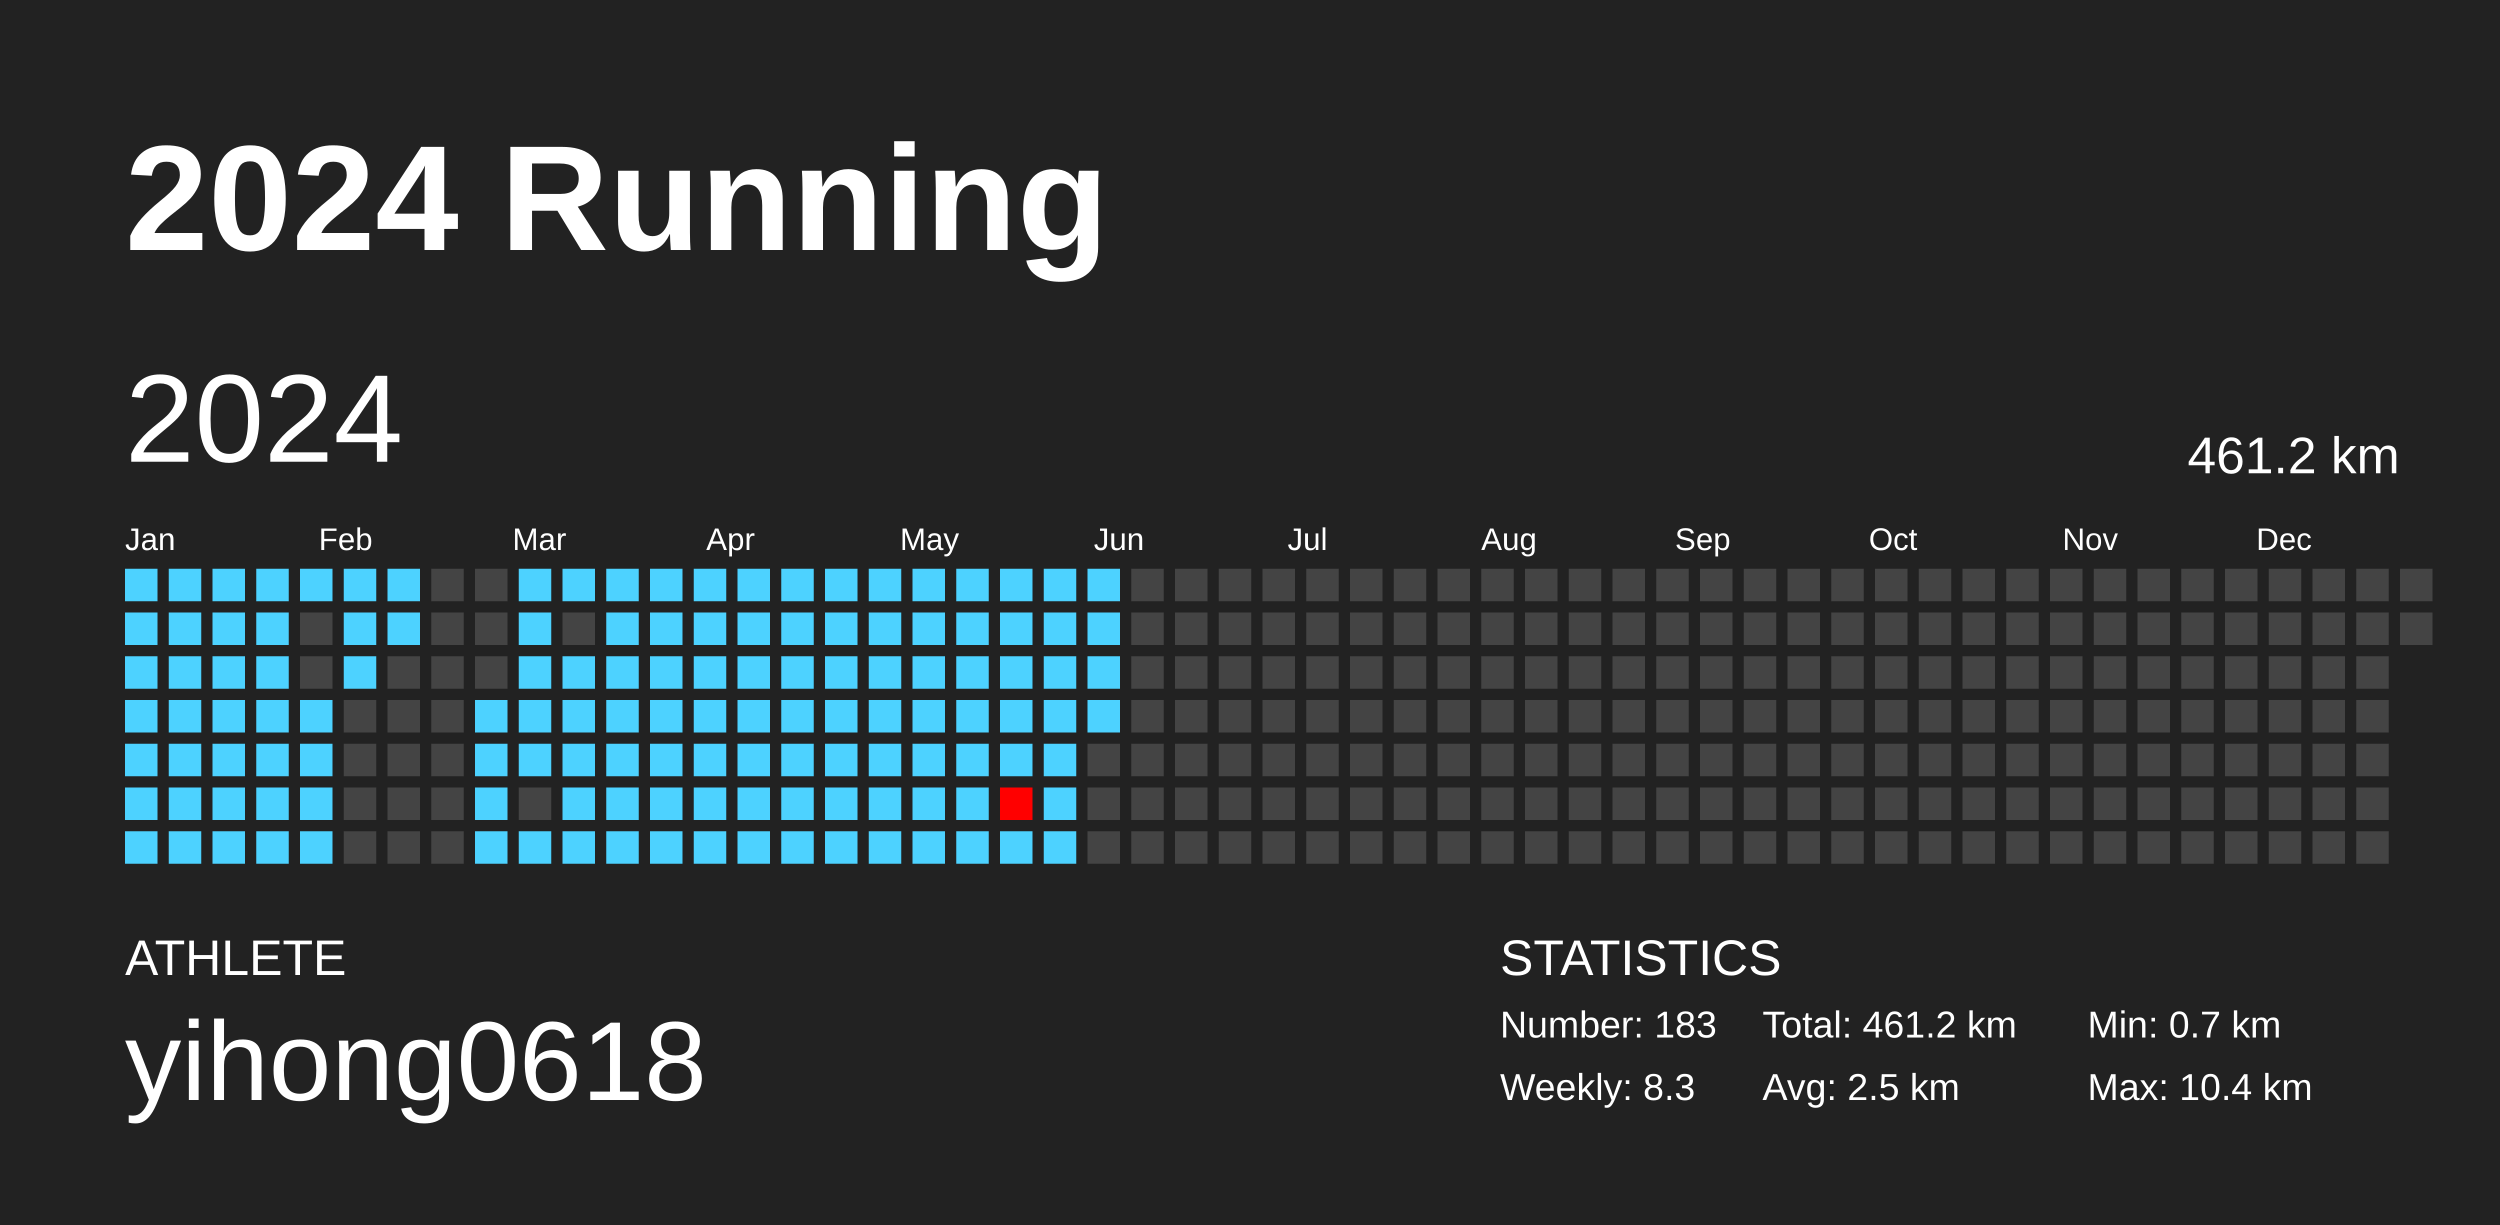
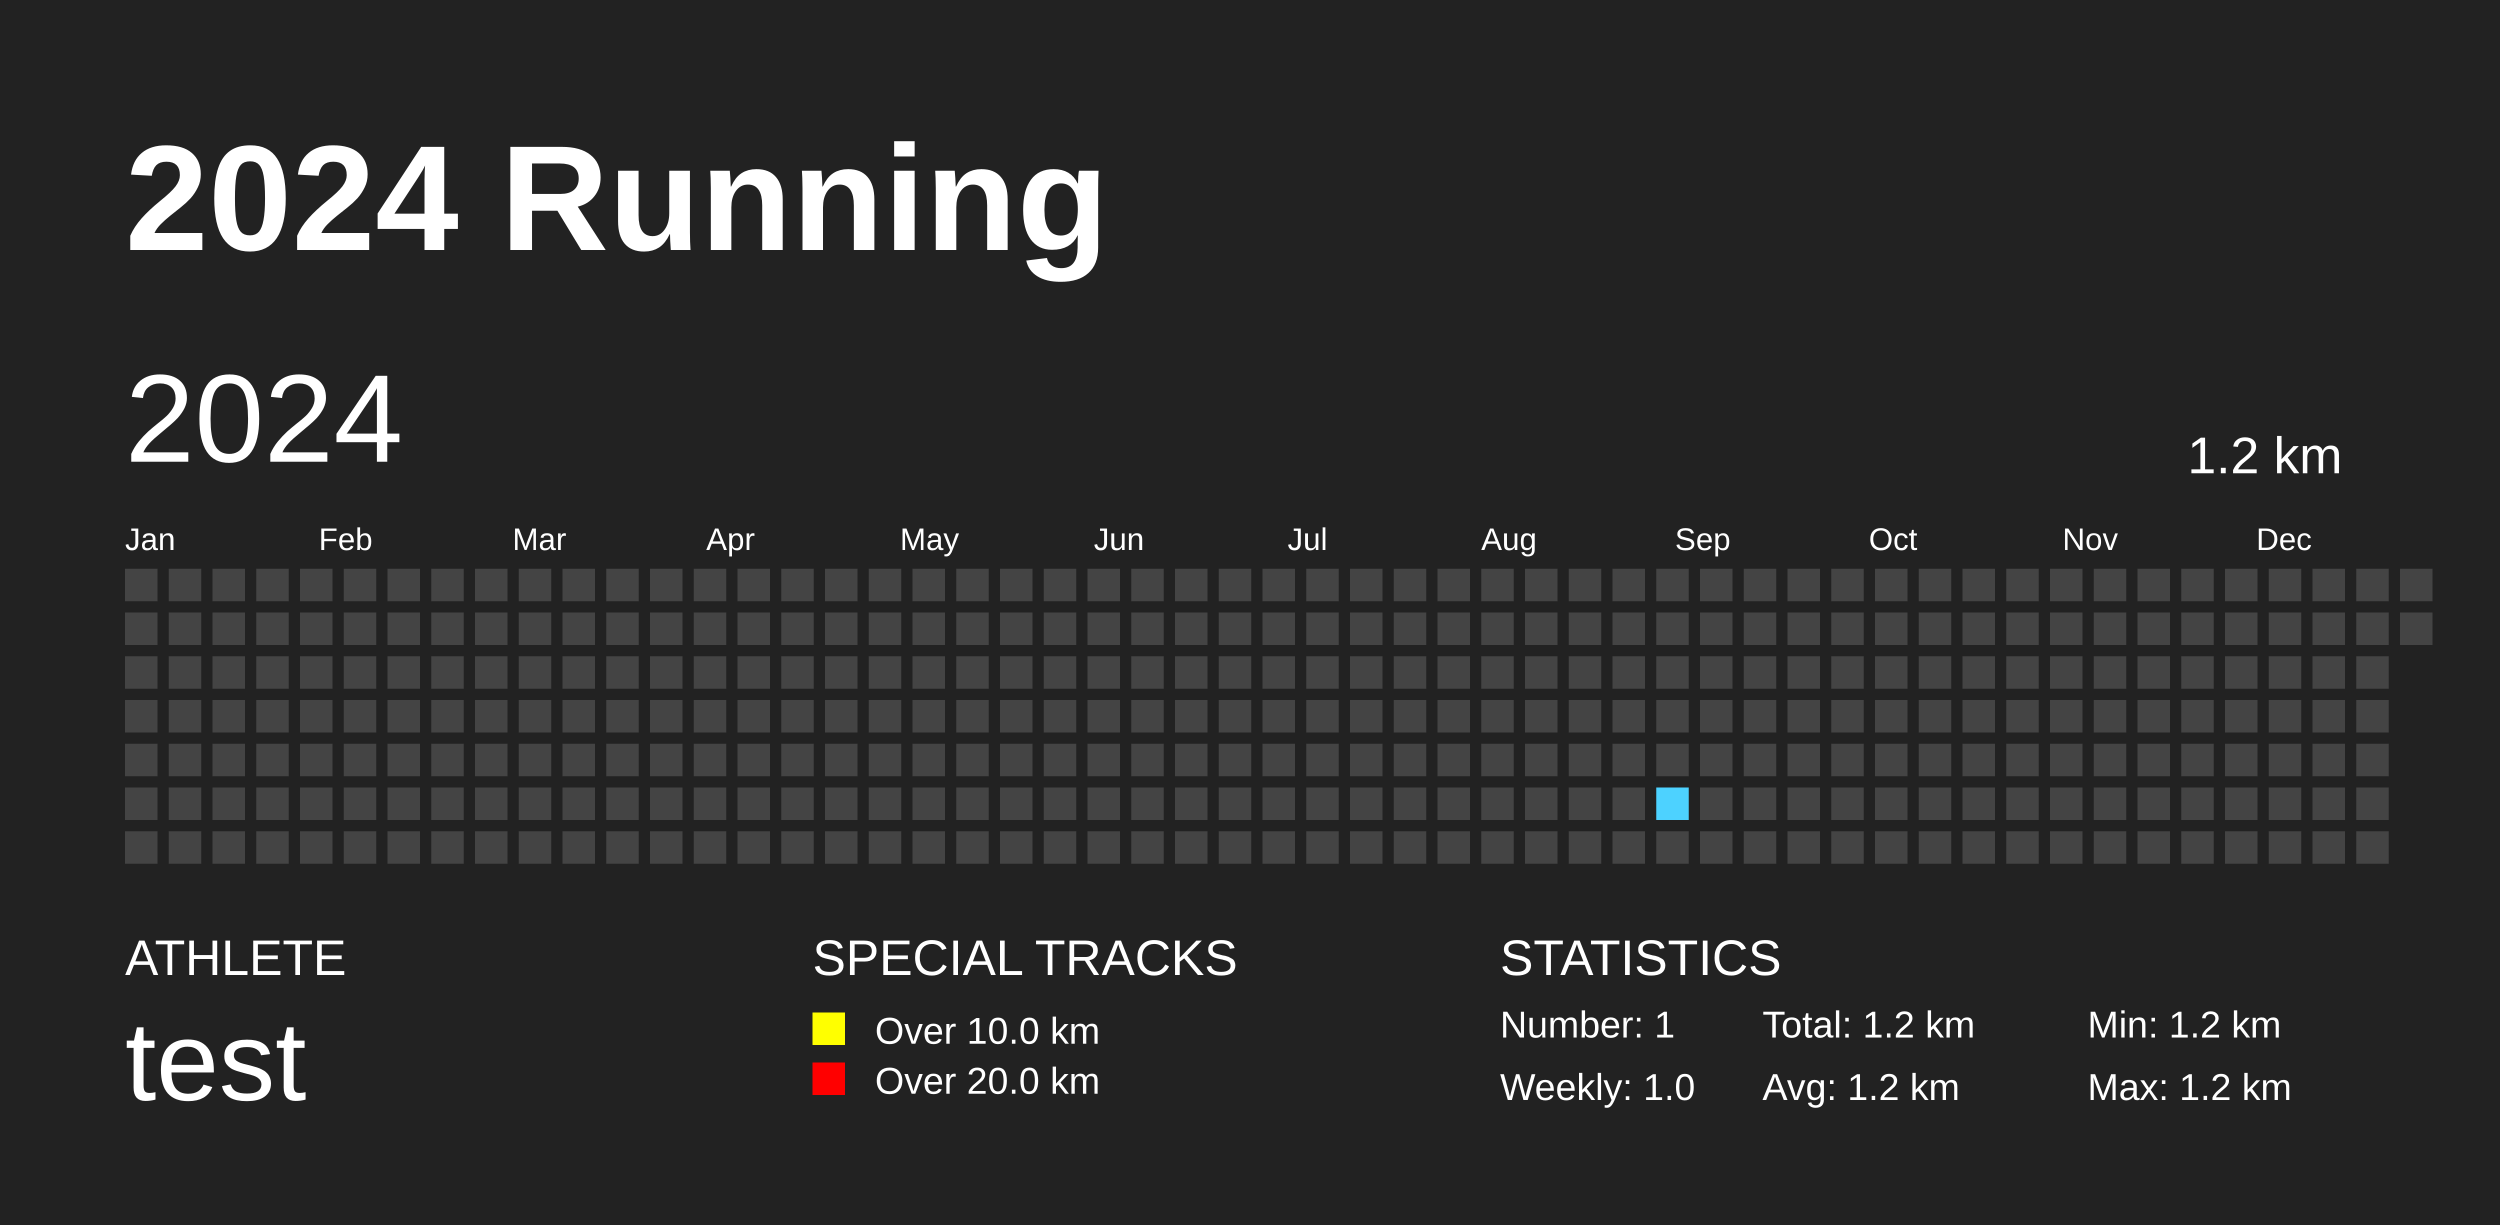
<svg xmlns="http://www.w3.org/2000/svg" baseProfile="full" height="98mm" version="1.1" viewBox="0,0,200,98" width="200mm">
  <defs />
  <rect fill="#222222" height="98" width="200" x="0" y="0" />
  <text fill="#FFFFFF" style="font-size:12px; font-family:Arial; font-weight:bold;" x="10" y="20">2024 Running</text>
  <text fill="#FFFFFF" style="font-size:4px; font-family:Arial" x="10" y="78">ATHLETE</text>
-   <text fill="#FFFFFF" style="font-size:9px; font-family:Arial" x="10" y="88">yihong0618</text>
+   <text fill="#FFFFFF" style="font-size:9px; font-family:Arial" x="10" y="88">test</text>
+   <text fill="#FFFFFF" style="font-size:4px; font-family:Arial" x="65" y="78">SPECIAL TRACKS</text>
+   <rect fill="yellow" height="2.6" width="2.6" x="65" y="81" />
+   <text fill="#FFFFFF" style="font-size:3px; font-family:Arial" x="70" y="83.5">Over 10.0 km</text>
+   <rect fill="red" height="2.6" width="2.6" x="65" y="85" />
+   <text fill="#FFFFFF" style="font-size:3px; font-family:Arial" x="70" y="87.5">Over 20.0 km</text>
  <text fill="#FFFFFF" style="font-size:4px; font-family:Arial" x="120" y="78">STATISTICS</text>
-   <text fill="#FFFFFF" style="font-size:3px; font-family:Arial" x="120" y="83">Number: 183</text>
-   <text fill="#FFFFFF" style="font-size:3px; font-family:Arial" x="120" y="88">Weekly: 8.3</text>
-   <text fill="#FFFFFF" style="font-size:3px; font-family:Arial" x="141" y="83">Total: 461.2 km</text>
-   <text fill="#FFFFFF" style="font-size:3px; font-family:Arial" x="141" y="88">Avg: 2.5 km</text>
-   <text fill="#FFFFFF" style="font-size:3px; font-family:Arial" x="167" y="83">Min: 0.7 km</text>
-   <text fill="#FFFFFF" style="font-size:3px; font-family:Arial" x="167" y="88">Max: 10.4 km</text>
+   <text fill="#FFFFFF" style="font-size:3px; font-family:Arial" x="120" y="83">Number: 1</text>
+   <text fill="#FFFFFF" style="font-size:3px; font-family:Arial" x="120" y="88">Weekly: 1.0</text>
+   <text fill="#FFFFFF" style="font-size:3px; font-family:Arial" x="141" y="83">Total: 1.2 km</text>
+   <text fill="#FFFFFF" style="font-size:3px; font-family:Arial" x="141" y="88">Avg: 1.2 km</text>
+   <text fill="#FFFFFF" style="font-size:3px; font-family:Arial" x="167" y="83">Min: 1.2 km</text>
+   <text fill="#FFFFFF" style="font-size:3px; font-family:Arial" x="167" y="88">Max: 1.2 km</text>
  <text dominant-baseline="hanging" fill="#FFFFFF" style="font-size:10.0px; font-family:Arial;" x="10" y="30">2024</text>
-   <text dominant-baseline="hanging" fill="#FFFFFF" style="font-size:4.125px; font-family:Arial;" x="175" y="35">461.2 km</text>
+   <text dominant-baseline="hanging" fill="#FFFFFF" style="font-size:4.125px; font-family:Arial;" x="175" y="35">1.2 km</text>
  <text fill="#FFFFFF" style="font-size:2.5px; font-family:Arial" x="10.0" y="44">Jan</text>
  <text fill="#FFFFFF" style="font-size:2.5px; font-family:Arial" x="25.5" y="44">Feb</text>
  <text fill="#FFFFFF" style="font-size:2.5px; font-family:Arial" x="41.0" y="44">Mar</text>
  <text fill="#FFFFFF" style="font-size:2.5px; font-family:Arial" x="56.5" y="44">Apr</text>
  <text fill="#FFFFFF" style="font-size:2.5px; font-family:Arial" x="72.0" y="44">May</text>
  <text fill="#FFFFFF" style="font-size:2.5px; font-family:Arial" x="87.5" y="44">Jun</text>
  <text fill="#FFFFFF" style="font-size:2.5px; font-family:Arial" x="103.0" y="44">Jul</text>
  <text fill="#FFFFFF" style="font-size:2.5px; font-family:Arial" x="118.5" y="44">Aug</text>
  <text fill="#FFFFFF" style="font-size:2.5px; font-family:Arial" x="134.0" y="44">Sep</text>
  <text fill="#FFFFFF" style="font-size:2.5px; font-family:Arial" x="149.5" y="44">Oct</text>
  <text fill="#FFFFFF" style="font-size:2.5px; font-family:Arial" x="165.0" y="44">Nov</text>
  <text fill="#FFFFFF" style="font-size:2.5px; font-family:Arial" x="180.5" y="44">Dec</text>
-   <rect fill="#4dd2ff" height="2.6" width="2.6" x="10.0" y="45.5" />
-   <rect fill="#4dd2ff" height="2.6" width="2.6" x="10.0" y="49.0" />
-   <rect fill="#4dd2ff" height="2.6" width="2.6" x="10.0" y="52.5" />
-   <rect fill="#4dd2ff" height="2.6" width="2.6" x="10.0" y="56.0" />
-   <rect fill="#4dd2ff" height="2.6" width="2.6" x="10.0" y="59.5" />
-   <rect fill="#4dd2ff" height="2.6" width="2.6" x="10.0" y="63.0" />
-   <rect fill="#4dd2ff" height="2.6" width="2.6" x="10.0" y="66.5" />
-   <rect fill="#4dd2ff" height="2.6" width="2.6" x="13.5" y="45.5" />
-   <rect fill="#4dd2ff" height="2.6" width="2.6" x="13.5" y="49.0" />
-   <rect fill="#4dd2ff" height="2.6" width="2.6" x="13.5" y="52.5" />
-   <rect fill="#4dd2ff" height="2.6" width="2.6" x="13.5" y="56.0" />
-   <rect fill="#4dd2ff" height="2.6" width="2.6" x="13.5" y="59.5" />
-   <rect fill="#4dd2ff" height="2.6" width="2.6" x="13.5" y="63.0" />
-   <rect fill="#4dd2ff" height="2.6" width="2.6" x="13.5" y="66.5" />
-   <rect fill="#4dd2ff" height="2.6" width="2.6" x="17.0" y="45.5" />
-   <rect fill="#4dd2ff" height="2.6" width="2.6" x="17.0" y="49.0" />
-   <rect fill="#4dd2ff" height="2.6" width="2.6" x="17.0" y="52.5" />
-   <rect fill="#4dd2ff" height="2.6" width="2.6" x="17.0" y="56.0" />
-   <rect fill="#4dd2ff" height="2.6" width="2.6" x="17.0" y="59.5" />
-   <rect fill="#4dd2ff" height="2.6" width="2.6" x="17.0" y="63.0" />
-   <rect fill="#4dd2ff" height="2.6" width="2.6" x="17.0" y="66.5" />
-   <rect fill="#4dd2ff" height="2.6" width="2.6" x="20.5" y="45.5" />
-   <rect fill="#4dd2ff" height="2.6" width="2.6" x="20.5" y="49.0" />
-   <rect fill="#4dd2ff" height="2.6" width="2.6" x="20.5" y="52.5" />
-   <rect fill="#4dd2ff" height="2.6" width="2.6" x="20.5" y="56.0" />
-   <rect fill="#4dd2ff" height="2.6" width="2.6" x="20.5" y="59.5" />
-   <rect fill="#4dd2ff" height="2.6" width="2.6" x="20.5" y="63.0" />
-   <rect fill="#4dd2ff" height="2.6" width="2.6" x="20.5" y="66.5" />
-   <rect fill="#4dd2ff" height="2.6" width="2.6" x="24.0" y="45.5" />
+   <rect fill="#444444" height="2.6" width="2.6" x="10.0" y="45.5" />
+   <rect fill="#444444" height="2.6" width="2.6" x="10.0" y="49.0" />
+   <rect fill="#444444" height="2.6" width="2.6" x="10.0" y="52.5" />
+   <rect fill="#444444" height="2.6" width="2.6" x="10.0" y="56.0" />
+   <rect fill="#444444" height="2.6" width="2.6" x="10.0" y="59.5" />
+   <rect fill="#444444" height="2.6" width="2.6" x="10.0" y="63.0" />
+   <rect fill="#444444" height="2.6" width="2.6" x="10.0" y="66.5" />
+   <rect fill="#444444" height="2.6" width="2.6" x="13.5" y="45.5" />
+   <rect fill="#444444" height="2.6" width="2.6" x="13.5" y="49.0" />
+   <rect fill="#444444" height="2.6" width="2.6" x="13.5" y="52.5" />
+   <rect fill="#444444" height="2.6" width="2.6" x="13.5" y="56.0" />
+   <rect fill="#444444" height="2.6" width="2.6" x="13.5" y="59.5" />
+   <rect fill="#444444" height="2.6" width="2.6" x="13.5" y="63.0" />
+   <rect fill="#444444" height="2.6" width="2.6" x="13.5" y="66.5" />
+   <rect fill="#444444" height="2.6" width="2.6" x="17.0" y="45.5" />
+   <rect fill="#444444" height="2.6" width="2.6" x="17.0" y="49.0" />
+   <rect fill="#444444" height="2.6" width="2.6" x="17.0" y="52.5" />
+   <rect fill="#444444" height="2.6" width="2.6" x="17.0" y="56.0" />
+   <rect fill="#444444" height="2.6" width="2.6" x="17.0" y="59.5" />
+   <rect fill="#444444" height="2.6" width="2.6" x="17.0" y="63.0" />
+   <rect fill="#444444" height="2.6" width="2.6" x="17.0" y="66.5" />
+   <rect fill="#444444" height="2.6" width="2.6" x="20.5" y="45.5" />
+   <rect fill="#444444" height="2.6" width="2.6" x="20.5" y="49.0" />
+   <rect fill="#444444" height="2.6" width="2.6" x="20.5" y="52.5" />
+   <rect fill="#444444" height="2.6" width="2.6" x="20.5" y="56.0" />
+   <rect fill="#444444" height="2.6" width="2.6" x="20.5" y="59.5" />
+   <rect fill="#444444" height="2.6" width="2.6" x="20.5" y="63.0" />
+   <rect fill="#444444" height="2.6" width="2.6" x="20.5" y="66.5" />
+   <rect fill="#444444" height="2.6" width="2.6" x="24.0" y="45.5" />
  <rect fill="#444444" height="2.6" width="2.6" x="24.0" y="49.0" />
  <rect fill="#444444" height="2.6" width="2.6" x="24.0" y="52.5" />
-   <rect fill="#4dd2ff" height="2.6" width="2.6" x="24.0" y="56.0" />
-   <rect fill="#4dd2ff" height="2.6" width="2.6" x="24.0" y="59.5" />
-   <rect fill="#4dd2ff" height="2.6" width="2.6" x="24.0" y="63.0" />
-   <rect fill="#4dd2ff" height="2.6" width="2.6" x="24.0" y="66.5" />
-   <rect fill="#4dd2ff" height="2.6" width="2.6" x="27.5" y="45.5" />
-   <rect fill="#4dd2ff" height="2.6" width="2.6" x="27.5" y="49.0" />
-   <rect fill="#4dd2ff" height="2.6" width="2.6" x="27.5" y="52.5" />
+   <rect fill="#444444" height="2.6" width="2.6" x="24.0" y="56.0" />
+   <rect fill="#444444" height="2.6" width="2.6" x="24.0" y="59.5" />
+   <rect fill="#444444" height="2.6" width="2.6" x="24.0" y="63.0" />
+   <rect fill="#444444" height="2.6" width="2.6" x="24.0" y="66.5" />
+   <rect fill="#444444" height="2.6" width="2.6" x="27.5" y="45.5" />
+   <rect fill="#444444" height="2.6" width="2.6" x="27.5" y="49.0" />
+   <rect fill="#444444" height="2.6" width="2.6" x="27.5" y="52.5" />
  <rect fill="#444444" height="2.6" width="2.6" x="27.5" y="56.0" />
  <rect fill="#444444" height="2.6" width="2.6" x="27.5" y="59.5" />
  <rect fill="#444444" height="2.6" width="2.6" x="27.5" y="63.0" />
  <rect fill="#444444" height="2.6" width="2.6" x="27.5" y="66.5" />
-   <rect fill="#4dd2ff" height="2.6" width="2.6" x="31.0" y="45.5" />
-   <rect fill="#4dd2ff" height="2.6" width="2.6" x="31.0" y="49.0" />
+   <rect fill="#444444" height="2.6" width="2.6" x="31.0" y="45.5" />
+   <rect fill="#444444" height="2.6" width="2.6" x="31.0" y="49.0" />
  <rect fill="#444444" height="2.6" width="2.6" x="31.0" y="52.5" />
  <rect fill="#444444" height="2.6" width="2.6" x="31.0" y="56.0" />
  <rect fill="#444444" height="2.6" width="2.6" x="31.0" y="59.5" />
  <rect fill="#444444" height="2.6" width="2.6" x="31.0" y="63.0" />
  <rect fill="#444444" height="2.6" width="2.6" x="31.0" y="66.5" />
  <rect fill="#444444" height="2.6" width="2.6" x="34.5" y="45.5" />
  <rect fill="#444444" height="2.6" width="2.6" x="34.5" y="49.0" />
  <rect fill="#444444" height="2.6" width="2.6" x="34.5" y="52.5" />
  <rect fill="#444444" height="2.6" width="2.6" x="34.5" y="56.0" />
  <rect fill="#444444" height="2.6" width="2.6" x="34.5" y="59.5" />
  <rect fill="#444444" height="2.6" width="2.6" x="34.5" y="63.0" />
  <rect fill="#444444" height="2.6" width="2.6" x="34.5" y="66.5" />
  <rect fill="#444444" height="2.6" width="2.6" x="38.0" y="45.5" />
  <rect fill="#444444" height="2.6" width="2.6" x="38.0" y="49.0" />
  <rect fill="#444444" height="2.6" width="2.6" x="38.0" y="52.5" />
-   <rect fill="#4dd2ff" height="2.6" width="2.6" x="38.0" y="56.0" />
-   <rect fill="#4dd2ff" height="2.6" width="2.6" x="38.0" y="59.5" />
-   <rect fill="#4dd2ff" height="2.6" width="2.6" x="38.0" y="63.0" />
-   <rect fill="#4dd2ff" height="2.6" width="2.6" x="38.0" y="66.5" />
-   <rect fill="#4dd2ff" height="2.6" width="2.6" x="41.5" y="45.5" />
-   <rect fill="#4dd2ff" height="2.6" width="2.6" x="41.5" y="49.0" />
-   <rect fill="#4dd2ff" height="2.6" width="2.6" x="41.5" y="52.5" />
-   <rect fill="#4dd2ff" height="2.6" width="2.6" x="41.5" y="56.0" />
-   <rect fill="#4dd2ff" height="2.6" width="2.6" x="41.5" y="59.5" />
+   <rect fill="#444444" height="2.6" width="2.6" x="38.0" y="56.0" />
+   <rect fill="#444444" height="2.6" width="2.6" x="38.0" y="59.5" />
+   <rect fill="#444444" height="2.6" width="2.6" x="38.0" y="63.0" />
+   <rect fill="#444444" height="2.6" width="2.6" x="38.0" y="66.5" />
+   <rect fill="#444444" height="2.6" width="2.6" x="41.5" y="45.5" />
+   <rect fill="#444444" height="2.6" width="2.6" x="41.5" y="49.0" />
+   <rect fill="#444444" height="2.6" width="2.6" x="41.5" y="52.5" />
+   <rect fill="#444444" height="2.6" width="2.6" x="41.5" y="56.0" />
+   <rect fill="#444444" height="2.6" width="2.6" x="41.5" y="59.5" />
  <rect fill="#444444" height="2.6" width="2.6" x="41.5" y="63.0" />
-   <rect fill="#4dd2ff" height="2.6" width="2.6" x="41.5" y="66.5" />
-   <rect fill="#4dd2ff" height="2.6" width="2.6" x="45.0" y="45.5" />
+   <rect fill="#444444" height="2.6" width="2.6" x="41.5" y="66.5" />
+   <rect fill="#444444" height="2.6" width="2.6" x="45.0" y="45.5" />
  <rect fill="#444444" height="2.6" width="2.6" x="45.0" y="49.0" />
-   <rect fill="#4dd2ff" height="2.6" width="2.6" x="45.0" y="52.5" />
-   <rect fill="#4dd2ff" height="2.6" width="2.6" x="45.0" y="56.0" />
-   <rect fill="#4dd2ff" height="2.6" width="2.6" x="45.0" y="59.5" />
-   <rect fill="#4dd2ff" height="2.6" width="2.6" x="45.0" y="63.0" />
-   <rect fill="#4dd2ff" height="2.6" width="2.6" x="45.0" y="66.5" />
-   <rect fill="#4dd2ff" height="2.6" width="2.6" x="48.5" y="45.5" />
-   <rect fill="#4dd2ff" height="2.6" width="2.6" x="48.5" y="49.0" />
-   <rect fill="#4dd2ff" height="2.6" width="2.6" x="48.5" y="52.5" />
-   <rect fill="#4dd2ff" height="2.6" width="2.6" x="48.5" y="56.0" />
-   <rect fill="#4dd2ff" height="2.6" width="2.6" x="48.5" y="59.5" />
-   <rect fill="#4dd2ff" height="2.6" width="2.6" x="48.5" y="63.0" />
-   <rect fill="#4dd2ff" height="2.6" width="2.6" x="48.5" y="66.5" />
-   <rect fill="#4dd2ff" height="2.6" width="2.6" x="52.0" y="45.5" />
-   <rect fill="#4dd2ff" height="2.6" width="2.6" x="52.0" y="49.0" />
-   <rect fill="#4dd2ff" height="2.6" width="2.6" x="52.0" y="52.5" />
-   <rect fill="#4dd2ff" height="2.6" width="2.6" x="52.0" y="56.0" />
-   <rect fill="#4dd2ff" height="2.6" width="2.6" x="52.0" y="59.5" />
-   <rect fill="#4dd2ff" height="2.6" width="2.6" x="52.0" y="63.0" />
-   <rect fill="#4dd2ff" height="2.6" width="2.6" x="52.0" y="66.5" />
-   <rect fill="#4dd2ff" height="2.6" width="2.6" x="55.5" y="45.5" />
-   <rect fill="#4dd2ff" height="2.6" width="2.6" x="55.5" y="49.0" />
-   <rect fill="#4dd2ff" height="2.6" width="2.6" x="55.5" y="52.5" />
-   <rect fill="#4dd2ff" height="2.6" width="2.6" x="55.5" y="56.0" />
-   <rect fill="#4dd2ff" height="2.6" width="2.6" x="55.5" y="59.5" />
-   <rect fill="#4dd2ff" height="2.6" width="2.6" x="55.5" y="63.0" />
-   <rect fill="#4dd2ff" height="2.6" width="2.6" x="55.5" y="66.5" />
-   <rect fill="#4dd2ff" height="2.6" width="2.6" x="59.0" y="45.5" />
-   <rect fill="#4dd2ff" height="2.6" width="2.6" x="59.0" y="49.0" />
-   <rect fill="#4dd2ff" height="2.6" width="2.6" x="59.0" y="52.5" />
-   <rect fill="#4dd2ff" height="2.6" width="2.6" x="59.0" y="56.0" />
-   <rect fill="#4dd2ff" height="2.6" width="2.6" x="59.0" y="59.5" />
-   <rect fill="#4dd2ff" height="2.6" width="2.6" x="59.0" y="63.0" />
-   <rect fill="#4dd2ff" height="2.6" width="2.6" x="59.0" y="66.5" />
-   <rect fill="#4dd2ff" height="2.6" width="2.6" x="62.5" y="45.5" />
-   <rect fill="#4dd2ff" height="2.6" width="2.6" x="62.5" y="49.0" />
-   <rect fill="#4dd2ff" height="2.6" width="2.6" x="62.5" y="52.5" />
-   <rect fill="#4dd2ff" height="2.6" width="2.6" x="62.5" y="56.0" />
-   <rect fill="#4dd2ff" height="2.6" width="2.6" x="62.5" y="59.5" />
-   <rect fill="#4dd2ff" height="2.6" width="2.6" x="62.5" y="63.0" />
-   <rect fill="#4dd2ff" height="2.6" width="2.6" x="62.5" y="66.5" />
-   <rect fill="#4dd2ff" height="2.6" width="2.6" x="66.0" y="45.5" />
-   <rect fill="#4dd2ff" height="2.6" width="2.6" x="66.0" y="49.0" />
-   <rect fill="#4dd2ff" height="2.6" width="2.6" x="66.0" y="52.5" />
-   <rect fill="#4dd2ff" height="2.6" width="2.6" x="66.0" y="56.0" />
-   <rect fill="#4dd2ff" height="2.6" width="2.6" x="66.0" y="59.5" />
-   <rect fill="#4dd2ff" height="2.6" width="2.6" x="66.0" y="63.0" />
-   <rect fill="#4dd2ff" height="2.6" width="2.6" x="66.0" y="66.5" />
-   <rect fill="#4dd2ff" height="2.6" width="2.6" x="69.5" y="45.5" />
-   <rect fill="#4dd2ff" height="2.6" width="2.6" x="69.5" y="49.0" />
-   <rect fill="#4dd2ff" height="2.6" width="2.6" x="69.5" y="52.5" />
-   <rect fill="#4dd2ff" height="2.6" width="2.6" x="69.5" y="56.0" />
-   <rect fill="#4dd2ff" height="2.6" width="2.6" x="69.5" y="59.5" />
-   <rect fill="#4dd2ff" height="2.6" width="2.6" x="69.5" y="63.0" />
-   <rect fill="#4dd2ff" height="2.6" width="2.6" x="69.5" y="66.5" />
-   <rect fill="#4dd2ff" height="2.6" width="2.6" x="73.0" y="45.5" />
-   <rect fill="#4dd2ff" height="2.6" width="2.6" x="73.0" y="49.0" />
-   <rect fill="#4dd2ff" height="2.6" width="2.6" x="73.0" y="52.5" />
-   <rect fill="#4dd2ff" height="2.6" width="2.6" x="73.0" y="56.0" />
-   <rect fill="#4dd2ff" height="2.6" width="2.6" x="73.0" y="59.5" />
-   <rect fill="#4dd2ff" height="2.6" width="2.6" x="73.0" y="63.0" />
-   <rect fill="#4dd2ff" height="2.6" width="2.6" x="73.0" y="66.5" />
-   <rect fill="#4dd2ff" height="2.6" width="2.6" x="76.5" y="45.5" />
-   <rect fill="#4dd2ff" height="2.6" width="2.6" x="76.5" y="49.0" />
-   <rect fill="#4dd2ff" height="2.6" width="2.6" x="76.5" y="52.5" />
-   <rect fill="#4dd2ff" height="2.6" width="2.6" x="76.5" y="56.0" />
-   <rect fill="#4dd2ff" height="2.6" width="2.6" x="76.5" y="59.5" />
-   <rect fill="#4dd2ff" height="2.6" width="2.6" x="76.5" y="63.0" />
-   <rect fill="#4dd2ff" height="2.6" width="2.6" x="76.5" y="66.5" />
-   <rect fill="#4dd2ff" height="2.6" width="2.6" x="80.0" y="45.5" />
-   <rect fill="#4dd2ff" height="2.6" width="2.6" x="80.0" y="49.0" />
-   <rect fill="#4dd2ff" height="2.6" width="2.6" x="80.0" y="52.5" />
-   <rect fill="#4dd2ff" height="2.6" width="2.6" x="80.0" y="56.0" />
-   <rect fill="#4dd2ff" height="2.6" width="2.6" x="80.0" y="59.5" />
-   <rect fill="#ff0000" height="2.6" width="2.6" x="80.0" y="63.0" />
-   <rect fill="#4dd2ff" height="2.6" width="2.6" x="80.0" y="66.5" />
-   <rect fill="#4dd2ff" height="2.6" width="2.6" x="83.5" y="45.5" />
-   <rect fill="#4dd2ff" height="2.6" width="2.6" x="83.5" y="49.0" />
-   <rect fill="#4dd2ff" height="2.6" width="2.6" x="83.5" y="52.5" />
-   <rect fill="#4dd2ff" height="2.6" width="2.6" x="83.5" y="56.0" />
-   <rect fill="#4dd2ff" height="2.6" width="2.6" x="83.5" y="59.5" />
-   <rect fill="#4dd2ff" height="2.6" width="2.6" x="83.5" y="63.0" />
-   <rect fill="#4dd2ff" height="2.6" width="2.6" x="83.5" y="66.5" />
-   <rect fill="#4dd2ff" height="2.6" width="2.6" x="87.0" y="45.5" />
-   <rect fill="#4dd2ff" height="2.6" width="2.6" x="87.0" y="49.0" />
-   <rect fill="#4dd2ff" height="2.6" width="2.6" x="87.0" y="52.5" />
-   <rect fill="#4dd2ff" height="2.6" width="2.6" x="87.0" y="56.0" />
+   <rect fill="#444444" height="2.6" width="2.6" x="45.0" y="52.5" />
+   <rect fill="#444444" height="2.6" width="2.6" x="45.0" y="56.0" />
+   <rect fill="#444444" height="2.6" width="2.6" x="45.0" y="59.5" />
+   <rect fill="#444444" height="2.6" width="2.6" x="45.0" y="63.0" />
+   <rect fill="#444444" height="2.6" width="2.6" x="45.0" y="66.5" />
+   <rect fill="#444444" height="2.6" width="2.6" x="48.5" y="45.5" />
+   <rect fill="#444444" height="2.6" width="2.6" x="48.5" y="49.0" />
+   <rect fill="#444444" height="2.6" width="2.6" x="48.5" y="52.5" />
+   <rect fill="#444444" height="2.6" width="2.6" x="48.5" y="56.0" />
+   <rect fill="#444444" height="2.6" width="2.6" x="48.5" y="59.5" />
+   <rect fill="#444444" height="2.6" width="2.6" x="48.5" y="63.0" />
+   <rect fill="#444444" height="2.6" width="2.6" x="48.5" y="66.5" />
+   <rect fill="#444444" height="2.6" width="2.6" x="52.0" y="45.5" />
+   <rect fill="#444444" height="2.6" width="2.6" x="52.0" y="49.0" />
+   <rect fill="#444444" height="2.6" width="2.6" x="52.0" y="52.5" />
+   <rect fill="#444444" height="2.6" width="2.6" x="52.0" y="56.0" />
+   <rect fill="#444444" height="2.6" width="2.6" x="52.0" y="59.5" />
+   <rect fill="#444444" height="2.6" width="2.6" x="52.0" y="63.0" />
+   <rect fill="#444444" height="2.6" width="2.6" x="52.0" y="66.5" />
+   <rect fill="#444444" height="2.6" width="2.6" x="55.5" y="45.5" />
+   <rect fill="#444444" height="2.6" width="2.6" x="55.5" y="49.0" />
+   <rect fill="#444444" height="2.6" width="2.6" x="55.5" y="52.5" />
+   <rect fill="#444444" height="2.6" width="2.6" x="55.5" y="56.0" />
+   <rect fill="#444444" height="2.6" width="2.6" x="55.5" y="59.5" />
+   <rect fill="#444444" height="2.6" width="2.6" x="55.5" y="63.0" />
+   <rect fill="#444444" height="2.6" width="2.6" x="55.5" y="66.5" />
+   <rect fill="#444444" height="2.6" width="2.6" x="59.0" y="45.5" />
+   <rect fill="#444444" height="2.6" width="2.6" x="59.0" y="49.0" />
+   <rect fill="#444444" height="2.6" width="2.6" x="59.0" y="52.5" />
+   <rect fill="#444444" height="2.6" width="2.6" x="59.0" y="56.0" />
+   <rect fill="#444444" height="2.6" width="2.6" x="59.0" y="59.5" />
+   <rect fill="#444444" height="2.6" width="2.6" x="59.0" y="63.0" />
+   <rect fill="#444444" height="2.6" width="2.6" x="59.0" y="66.5" />
+   <rect fill="#444444" height="2.6" width="2.6" x="62.5" y="45.5" />
+   <rect fill="#444444" height="2.6" width="2.6" x="62.5" y="49.0" />
+   <rect fill="#444444" height="2.6" width="2.6" x="62.5" y="52.5" />
+   <rect fill="#444444" height="2.6" width="2.6" x="62.5" y="56.0" />
+   <rect fill="#444444" height="2.6" width="2.6" x="62.5" y="59.5" />
+   <rect fill="#444444" height="2.6" width="2.6" x="62.5" y="63.0" />
+   <rect fill="#444444" height="2.6" width="2.6" x="62.5" y="66.5" />
+   <rect fill="#444444" height="2.6" width="2.6" x="66.0" y="45.5" />
+   <rect fill="#444444" height="2.6" width="2.6" x="66.0" y="49.0" />
+   <rect fill="#444444" height="2.6" width="2.6" x="66.0" y="52.5" />
+   <rect fill="#444444" height="2.6" width="2.6" x="66.0" y="56.0" />
+   <rect fill="#444444" height="2.6" width="2.6" x="66.0" y="59.5" />
+   <rect fill="#444444" height="2.6" width="2.6" x="66.0" y="63.0" />
+   <rect fill="#444444" height="2.6" width="2.6" x="66.0" y="66.5" />
+   <rect fill="#444444" height="2.6" width="2.6" x="69.5" y="45.5" />
+   <rect fill="#444444" height="2.6" width="2.6" x="69.5" y="49.0" />
+   <rect fill="#444444" height="2.6" width="2.6" x="69.5" y="52.5" />
+   <rect fill="#444444" height="2.6" width="2.6" x="69.5" y="56.0" />
+   <rect fill="#444444" height="2.6" width="2.6" x="69.5" y="59.5" />
+   <rect fill="#444444" height="2.6" width="2.6" x="69.5" y="63.0" />
+   <rect fill="#444444" height="2.6" width="2.6" x="69.5" y="66.5" />
+   <rect fill="#444444" height="2.6" width="2.6" x="73.0" y="45.5" />
+   <rect fill="#444444" height="2.6" width="2.6" x="73.0" y="49.0" />
+   <rect fill="#444444" height="2.6" width="2.6" x="73.0" y="52.5" />
+   <rect fill="#444444" height="2.6" width="2.6" x="73.0" y="56.0" />
+   <rect fill="#444444" height="2.6" width="2.6" x="73.0" y="59.5" />
+   <rect fill="#444444" height="2.6" width="2.6" x="73.0" y="63.0" />
+   <rect fill="#444444" height="2.6" width="2.6" x="73.0" y="66.5" />
+   <rect fill="#444444" height="2.6" width="2.6" x="76.5" y="45.5" />
+   <rect fill="#444444" height="2.6" width="2.6" x="76.5" y="49.0" />
+   <rect fill="#444444" height="2.6" width="2.6" x="76.5" y="52.5" />
+   <rect fill="#444444" height="2.6" width="2.6" x="76.5" y="56.0" />
+   <rect fill="#444444" height="2.6" width="2.6" x="76.5" y="59.5" />
+   <rect fill="#444444" height="2.6" width="2.6" x="76.5" y="63.0" />
+   <rect fill="#444444" height="2.6" width="2.6" x="76.5" y="66.5" />
+   <rect fill="#444444" height="2.6" width="2.6" x="80.0" y="45.5" />
+   <rect fill="#444444" height="2.6" width="2.6" x="80.0" y="49.0" />
+   <rect fill="#444444" height="2.6" width="2.6" x="80.0" y="52.5" />
+   <rect fill="#444444" height="2.6" width="2.6" x="80.0" y="56.0" />
+   <rect fill="#444444" height="2.6" width="2.6" x="80.0" y="59.5" />
+   <rect fill="#444444" height="2.6" width="2.6" x="80.0" y="63.0" />
+   <rect fill="#444444" height="2.6" width="2.6" x="80.0" y="66.5" />
+   <rect fill="#444444" height="2.6" width="2.6" x="83.5" y="45.5" />
+   <rect fill="#444444" height="2.6" width="2.6" x="83.5" y="49.0" />
+   <rect fill="#444444" height="2.6" width="2.6" x="83.5" y="52.5" />
+   <rect fill="#444444" height="2.6" width="2.6" x="83.5" y="56.0" />
+   <rect fill="#444444" height="2.6" width="2.6" x="83.5" y="59.5" />
+   <rect fill="#444444" height="2.6" width="2.6" x="83.5" y="63.0" />
+   <rect fill="#444444" height="2.6" width="2.6" x="83.5" y="66.5" />
+   <rect fill="#444444" height="2.6" width="2.6" x="87.0" y="45.5" />
+   <rect fill="#444444" height="2.6" width="2.6" x="87.0" y="49.0" />
+   <rect fill="#444444" height="2.6" width="2.6" x="87.0" y="52.5" />
+   <rect fill="#444444" height="2.6" width="2.6" x="87.0" y="56.0" />
  <rect fill="#444444" height="2.6" width="2.6" x="87.0" y="59.5" />
  <rect fill="#444444" height="2.6" width="2.6" x="87.0" y="63.0" />
  <rect fill="#444444" height="2.6" width="2.6" x="87.0" y="66.5" />
  <rect fill="#444444" height="2.6" width="2.6" x="90.5" y="45.5" />
  <rect fill="#444444" height="2.6" width="2.6" x="90.5" y="49.0" />
  <rect fill="#444444" height="2.6" width="2.6" x="90.5" y="52.5" />
  <rect fill="#444444" height="2.6" width="2.6" x="90.5" y="56.0" />
  <rect fill="#444444" height="2.6" width="2.6" x="90.5" y="59.5" />
  <rect fill="#444444" height="2.6" width="2.6" x="90.5" y="63.0" />
  <rect fill="#444444" height="2.6" width="2.6" x="90.5" y="66.5" />
  <rect fill="#444444" height="2.6" width="2.6" x="94.0" y="45.5" />
  <rect fill="#444444" height="2.6" width="2.6" x="94.0" y="49.0" />
  <rect fill="#444444" height="2.6" width="2.6" x="94.0" y="52.5" />
  <rect fill="#444444" height="2.6" width="2.6" x="94.0" y="56.0" />
  <rect fill="#444444" height="2.6" width="2.6" x="94.0" y="59.5" />
  <rect fill="#444444" height="2.6" width="2.6" x="94.0" y="63.0" />
  <rect fill="#444444" height="2.6" width="2.6" x="94.0" y="66.5" />
  <rect fill="#444444" height="2.6" width="2.6" x="97.5" y="45.5" />
  <rect fill="#444444" height="2.6" width="2.6" x="97.5" y="49.0" />
  <rect fill="#444444" height="2.6" width="2.6" x="97.5" y="52.5" />
  <rect fill="#444444" height="2.6" width="2.6" x="97.5" y="56.0" />
  <rect fill="#444444" height="2.6" width="2.6" x="97.5" y="59.5" />
  <rect fill="#444444" height="2.6" width="2.6" x="97.5" y="63.0" />
  <rect fill="#444444" height="2.6" width="2.6" x="97.5" y="66.5" />
  <rect fill="#444444" height="2.6" width="2.6" x="101.0" y="45.5" />
  <rect fill="#444444" height="2.6" width="2.6" x="101.0" y="49.0" />
  <rect fill="#444444" height="2.6" width="2.6" x="101.0" y="52.5" />
  <rect fill="#444444" height="2.6" width="2.6" x="101.0" y="56.0" />
  <rect fill="#444444" height="2.6" width="2.6" x="101.0" y="59.5" />
  <rect fill="#444444" height="2.6" width="2.6" x="101.0" y="63.0" />
  <rect fill="#444444" height="2.6" width="2.6" x="101.0" y="66.5" />
  <rect fill="#444444" height="2.6" width="2.6" x="104.5" y="45.5" />
  <rect fill="#444444" height="2.6" width="2.6" x="104.5" y="49.0" />
  <rect fill="#444444" height="2.6" width="2.6" x="104.5" y="52.5" />
  <rect fill="#444444" height="2.6" width="2.6" x="104.5" y="56.0" />
  <rect fill="#444444" height="2.6" width="2.6" x="104.5" y="59.5" />
  <rect fill="#444444" height="2.6" width="2.6" x="104.5" y="63.0" />
  <rect fill="#444444" height="2.6" width="2.6" x="104.5" y="66.5" />
  <rect fill="#444444" height="2.6" width="2.6" x="108.0" y="45.5" />
  <rect fill="#444444" height="2.6" width="2.6" x="108.0" y="49.0" />
  <rect fill="#444444" height="2.6" width="2.6" x="108.0" y="52.5" />
  <rect fill="#444444" height="2.6" width="2.6" x="108.0" y="56.0" />
  <rect fill="#444444" height="2.6" width="2.6" x="108.0" y="59.5" />
  <rect fill="#444444" height="2.6" width="2.6" x="108.0" y="63.0" />
  <rect fill="#444444" height="2.6" width="2.6" x="108.0" y="66.5" />
  <rect fill="#444444" height="2.6" width="2.6" x="111.5" y="45.5" />
  <rect fill="#444444" height="2.6" width="2.6" x="111.5" y="49.0" />
  <rect fill="#444444" height="2.6" width="2.6" x="111.5" y="52.5" />
  <rect fill="#444444" height="2.6" width="2.6" x="111.5" y="56.0" />
  <rect fill="#444444" height="2.6" width="2.6" x="111.5" y="59.5" />
  <rect fill="#444444" height="2.6" width="2.6" x="111.5" y="63.0" />
  <rect fill="#444444" height="2.6" width="2.6" x="111.5" y="66.5" />
  <rect fill="#444444" height="2.6" width="2.6" x="115.0" y="45.5" />
  <rect fill="#444444" height="2.6" width="2.6" x="115.0" y="49.0" />
  <rect fill="#444444" height="2.6" width="2.6" x="115.0" y="52.5" />
  <rect fill="#444444" height="2.6" width="2.6" x="115.0" y="56.0" />
  <rect fill="#444444" height="2.6" width="2.6" x="115.0" y="59.5" />
  <rect fill="#444444" height="2.6" width="2.6" x="115.0" y="63.0" />
  <rect fill="#444444" height="2.6" width="2.6" x="115.0" y="66.5" />
  <rect fill="#444444" height="2.6" width="2.6" x="118.5" y="45.5" />
  <rect fill="#444444" height="2.6" width="2.6" x="118.5" y="49.0" />
  <rect fill="#444444" height="2.6" width="2.6" x="118.5" y="52.5" />
  <rect fill="#444444" height="2.6" width="2.6" x="118.5" y="56.0" />
  <rect fill="#444444" height="2.6" width="2.6" x="118.5" y="59.5" />
  <rect fill="#444444" height="2.6" width="2.6" x="118.5" y="63.0" />
  <rect fill="#444444" height="2.6" width="2.6" x="118.5" y="66.5" />
  <rect fill="#444444" height="2.6" width="2.6" x="122.0" y="45.5" />
  <rect fill="#444444" height="2.6" width="2.6" x="122.0" y="49.0" />
  <rect fill="#444444" height="2.6" width="2.6" x="122.0" y="52.5" />
  <rect fill="#444444" height="2.6" width="2.6" x="122.0" y="56.0" />
  <rect fill="#444444" height="2.6" width="2.6" x="122.0" y="59.5" />
  <rect fill="#444444" height="2.6" width="2.6" x="122.0" y="63.0" />
  <rect fill="#444444" height="2.6" width="2.6" x="122.0" y="66.5" />
  <rect fill="#444444" height="2.6" width="2.6" x="125.5" y="45.5" />
  <rect fill="#444444" height="2.6" width="2.6" x="125.5" y="49.0" />
  <rect fill="#444444" height="2.6" width="2.6" x="125.5" y="52.5" />
  <rect fill="#444444" height="2.6" width="2.6" x="125.5" y="56.0" />
  <rect fill="#444444" height="2.6" width="2.6" x="125.5" y="59.5" />
  <rect fill="#444444" height="2.6" width="2.6" x="125.5" y="63.0" />
  <rect fill="#444444" height="2.6" width="2.6" x="125.5" y="66.5" />
  <rect fill="#444444" height="2.6" width="2.6" x="129.0" y="45.5" />
  <rect fill="#444444" height="2.6" width="2.6" x="129.0" y="49.0" />
  <rect fill="#444444" height="2.6" width="2.6" x="129.0" y="52.5" />
  <rect fill="#444444" height="2.6" width="2.6" x="129.0" y="56.0" />
  <rect fill="#444444" height="2.6" width="2.6" x="129.0" y="59.5" />
  <rect fill="#444444" height="2.6" width="2.6" x="129.0" y="63.0" />
  <rect fill="#444444" height="2.6" width="2.6" x="129.0" y="66.5" />
  <rect fill="#444444" height="2.6" width="2.6" x="132.5" y="45.5" />
  <rect fill="#444444" height="2.6" width="2.6" x="132.5" y="49.0" />
  <rect fill="#444444" height="2.6" width="2.6" x="132.5" y="52.5" />
  <rect fill="#444444" height="2.6" width="2.6" x="132.5" y="56.0" />
  <rect fill="#444444" height="2.6" width="2.6" x="132.5" y="59.5" />
-   <rect fill="#444444" height="2.6" width="2.6" x="132.5" y="63.0" />
+   <rect fill="#4DD2FF" height="2.6" width="2.6" x="132.5" y="63.0" />
  <rect fill="#444444" height="2.6" width="2.6" x="132.5" y="66.5" />
  <rect fill="#444444" height="2.6" width="2.6" x="136.0" y="45.5" />
  <rect fill="#444444" height="2.6" width="2.6" x="136.0" y="49.0" />
  <rect fill="#444444" height="2.6" width="2.6" x="136.0" y="52.5" />
  <rect fill="#444444" height="2.6" width="2.6" x="136.0" y="56.0" />
  <rect fill="#444444" height="2.6" width="2.6" x="136.0" y="59.5" />
  <rect fill="#444444" height="2.6" width="2.6" x="136.0" y="63.0" />
  <rect fill="#444444" height="2.6" width="2.6" x="136.0" y="66.5" />
  <rect fill="#444444" height="2.6" width="2.6" x="139.5" y="45.5" />
  <rect fill="#444444" height="2.6" width="2.6" x="139.5" y="49.0" />
  <rect fill="#444444" height="2.6" width="2.6" x="139.5" y="52.5" />
  <rect fill="#444444" height="2.6" width="2.6" x="139.5" y="56.0" />
  <rect fill="#444444" height="2.6" width="2.6" x="139.5" y="59.5" />
  <rect fill="#444444" height="2.6" width="2.6" x="139.5" y="63.0" />
  <rect fill="#444444" height="2.6" width="2.6" x="139.5" y="66.5" />
  <rect fill="#444444" height="2.6" width="2.6" x="143.0" y="45.5" />
  <rect fill="#444444" height="2.6" width="2.6" x="143.0" y="49.0" />
  <rect fill="#444444" height="2.6" width="2.6" x="143.0" y="52.5" />
  <rect fill="#444444" height="2.6" width="2.6" x="143.0" y="56.0" />
  <rect fill="#444444" height="2.6" width="2.6" x="143.0" y="59.5" />
  <rect fill="#444444" height="2.6" width="2.6" x="143.0" y="63.0" />
  <rect fill="#444444" height="2.6" width="2.6" x="143.0" y="66.5" />
  <rect fill="#444444" height="2.6" width="2.6" x="146.5" y="45.5" />
  <rect fill="#444444" height="2.6" width="2.6" x="146.5" y="49.0" />
  <rect fill="#444444" height="2.6" width="2.6" x="146.5" y="52.5" />
  <rect fill="#444444" height="2.6" width="2.6" x="146.5" y="56.0" />
  <rect fill="#444444" height="2.6" width="2.6" x="146.5" y="59.5" />
  <rect fill="#444444" height="2.6" width="2.6" x="146.5" y="63.0" />
  <rect fill="#444444" height="2.6" width="2.6" x="146.5" y="66.5" />
  <rect fill="#444444" height="2.6" width="2.6" x="150.0" y="45.5" />
  <rect fill="#444444" height="2.6" width="2.6" x="150.0" y="49.0" />
  <rect fill="#444444" height="2.6" width="2.6" x="150.0" y="52.5" />
  <rect fill="#444444" height="2.6" width="2.6" x="150.0" y="56.0" />
  <rect fill="#444444" height="2.6" width="2.6" x="150.0" y="59.5" />
  <rect fill="#444444" height="2.6" width="2.6" x="150.0" y="63.0" />
  <rect fill="#444444" height="2.6" width="2.6" x="150.0" y="66.5" />
  <rect fill="#444444" height="2.6" width="2.6" x="153.5" y="45.5" />
  <rect fill="#444444" height="2.6" width="2.6" x="153.5" y="49.0" />
  <rect fill="#444444" height="2.6" width="2.6" x="153.5" y="52.5" />
  <rect fill="#444444" height="2.6" width="2.6" x="153.5" y="56.0" />
  <rect fill="#444444" height="2.6" width="2.6" x="153.5" y="59.5" />
  <rect fill="#444444" height="2.6" width="2.6" x="153.5" y="63.0" />
  <rect fill="#444444" height="2.6" width="2.6" x="153.5" y="66.5" />
  <rect fill="#444444" height="2.6" width="2.6" x="157.0" y="45.5" />
  <rect fill="#444444" height="2.6" width="2.6" x="157.0" y="49.0" />
  <rect fill="#444444" height="2.6" width="2.6" x="157.0" y="52.5" />
  <rect fill="#444444" height="2.6" width="2.6" x="157.0" y="56.0" />
  <rect fill="#444444" height="2.6" width="2.6" x="157.0" y="59.5" />
  <rect fill="#444444" height="2.6" width="2.6" x="157.0" y="63.0" />
  <rect fill="#444444" height="2.6" width="2.6" x="157.0" y="66.5" />
  <rect fill="#444444" height="2.6" width="2.6" x="160.5" y="45.5" />
  <rect fill="#444444" height="2.6" width="2.6" x="160.5" y="49.0" />
  <rect fill="#444444" height="2.6" width="2.6" x="160.5" y="52.5" />
  <rect fill="#444444" height="2.6" width="2.6" x="160.5" y="56.0" />
  <rect fill="#444444" height="2.6" width="2.6" x="160.5" y="59.5" />
  <rect fill="#444444" height="2.6" width="2.6" x="160.5" y="63.0" />
  <rect fill="#444444" height="2.6" width="2.6" x="160.5" y="66.5" />
  <rect fill="#444444" height="2.6" width="2.6" x="164.0" y="45.5" />
  <rect fill="#444444" height="2.6" width="2.6" x="164.0" y="49.0" />
  <rect fill="#444444" height="2.6" width="2.6" x="164.0" y="52.5" />
  <rect fill="#444444" height="2.6" width="2.6" x="164.0" y="56.0" />
  <rect fill="#444444" height="2.6" width="2.6" x="164.0" y="59.5" />
  <rect fill="#444444" height="2.6" width="2.6" x="164.0" y="63.0" />
  <rect fill="#444444" height="2.6" width="2.6" x="164.0" y="66.5" />
  <rect fill="#444444" height="2.6" width="2.6" x="167.5" y="45.5" />
  <rect fill="#444444" height="2.6" width="2.6" x="167.5" y="49.0" />
  <rect fill="#444444" height="2.6" width="2.6" x="167.5" y="52.5" />
  <rect fill="#444444" height="2.6" width="2.6" x="167.5" y="56.0" />
  <rect fill="#444444" height="2.6" width="2.6" x="167.5" y="59.5" />
  <rect fill="#444444" height="2.6" width="2.6" x="167.5" y="63.0" />
  <rect fill="#444444" height="2.6" width="2.6" x="167.5" y="66.5" />
  <rect fill="#444444" height="2.6" width="2.6" x="171.0" y="45.5" />
  <rect fill="#444444" height="2.6" width="2.6" x="171.0" y="49.0" />
  <rect fill="#444444" height="2.6" width="2.6" x="171.0" y="52.5" />
  <rect fill="#444444" height="2.6" width="2.6" x="171.0" y="56.0" />
  <rect fill="#444444" height="2.6" width="2.6" x="171.0" y="59.5" />
  <rect fill="#444444" height="2.6" width="2.6" x="171.0" y="63.0" />
  <rect fill="#444444" height="2.6" width="2.6" x="171.0" y="66.5" />
  <rect fill="#444444" height="2.6" width="2.6" x="174.5" y="45.5" />
  <rect fill="#444444" height="2.6" width="2.6" x="174.5" y="49.0" />
  <rect fill="#444444" height="2.6" width="2.6" x="174.5" y="52.5" />
  <rect fill="#444444" height="2.6" width="2.6" x="174.5" y="56.0" />
  <rect fill="#444444" height="2.6" width="2.6" x="174.5" y="59.5" />
  <rect fill="#444444" height="2.6" width="2.6" x="174.5" y="63.0" />
  <rect fill="#444444" height="2.6" width="2.6" x="174.5" y="66.5" />
  <rect fill="#444444" height="2.6" width="2.6" x="178.0" y="45.5" />
  <rect fill="#444444" height="2.6" width="2.6" x="178.0" y="49.0" />
  <rect fill="#444444" height="2.6" width="2.6" x="178.0" y="52.5" />
  <rect fill="#444444" height="2.6" width="2.6" x="178.0" y="56.0" />
  <rect fill="#444444" height="2.6" width="2.6" x="178.0" y="59.5" />
  <rect fill="#444444" height="2.6" width="2.6" x="178.0" y="63.0" />
  <rect fill="#444444" height="2.6" width="2.6" x="178.0" y="66.5" />
  <rect fill="#444444" height="2.6" width="2.6" x="181.5" y="45.5" />
  <rect fill="#444444" height="2.6" width="2.6" x="181.5" y="49.0" />
  <rect fill="#444444" height="2.6" width="2.6" x="181.5" y="52.5" />
  <rect fill="#444444" height="2.6" width="2.6" x="181.5" y="56.0" />
  <rect fill="#444444" height="2.6" width="2.6" x="181.5" y="59.5" />
  <rect fill="#444444" height="2.6" width="2.6" x="181.5" y="63.0" />
  <rect fill="#444444" height="2.6" width="2.6" x="181.5" y="66.5" />
  <rect fill="#444444" height="2.6" width="2.6" x="185.0" y="45.5" />
  <rect fill="#444444" height="2.6" width="2.6" x="185.0" y="49.0" />
  <rect fill="#444444" height="2.6" width="2.6" x="185.0" y="52.5" />
  <rect fill="#444444" height="2.6" width="2.6" x="185.0" y="56.0" />
  <rect fill="#444444" height="2.6" width="2.6" x="185.0" y="59.5" />
  <rect fill="#444444" height="2.6" width="2.6" x="185.0" y="63.0" />
  <rect fill="#444444" height="2.6" width="2.6" x="185.0" y="66.5" />
  <rect fill="#444444" height="2.6" width="2.6" x="188.5" y="45.5" />
  <rect fill="#444444" height="2.6" width="2.6" x="188.5" y="49.0" />
  <rect fill="#444444" height="2.6" width="2.6" x="188.5" y="52.5" />
  <rect fill="#444444" height="2.6" width="2.6" x="188.5" y="56.0" />
  <rect fill="#444444" height="2.6" width="2.6" x="188.5" y="59.5" />
  <rect fill="#444444" height="2.6" width="2.6" x="188.5" y="63.0" />
  <rect fill="#444444" height="2.6" width="2.6" x="188.5" y="66.5" />
  <rect fill="#444444" height="2.6" width="2.6" x="192.0" y="45.5" />
  <rect fill="#444444" height="2.6" width="2.6" x="192.0" y="49.0" />
</svg>
